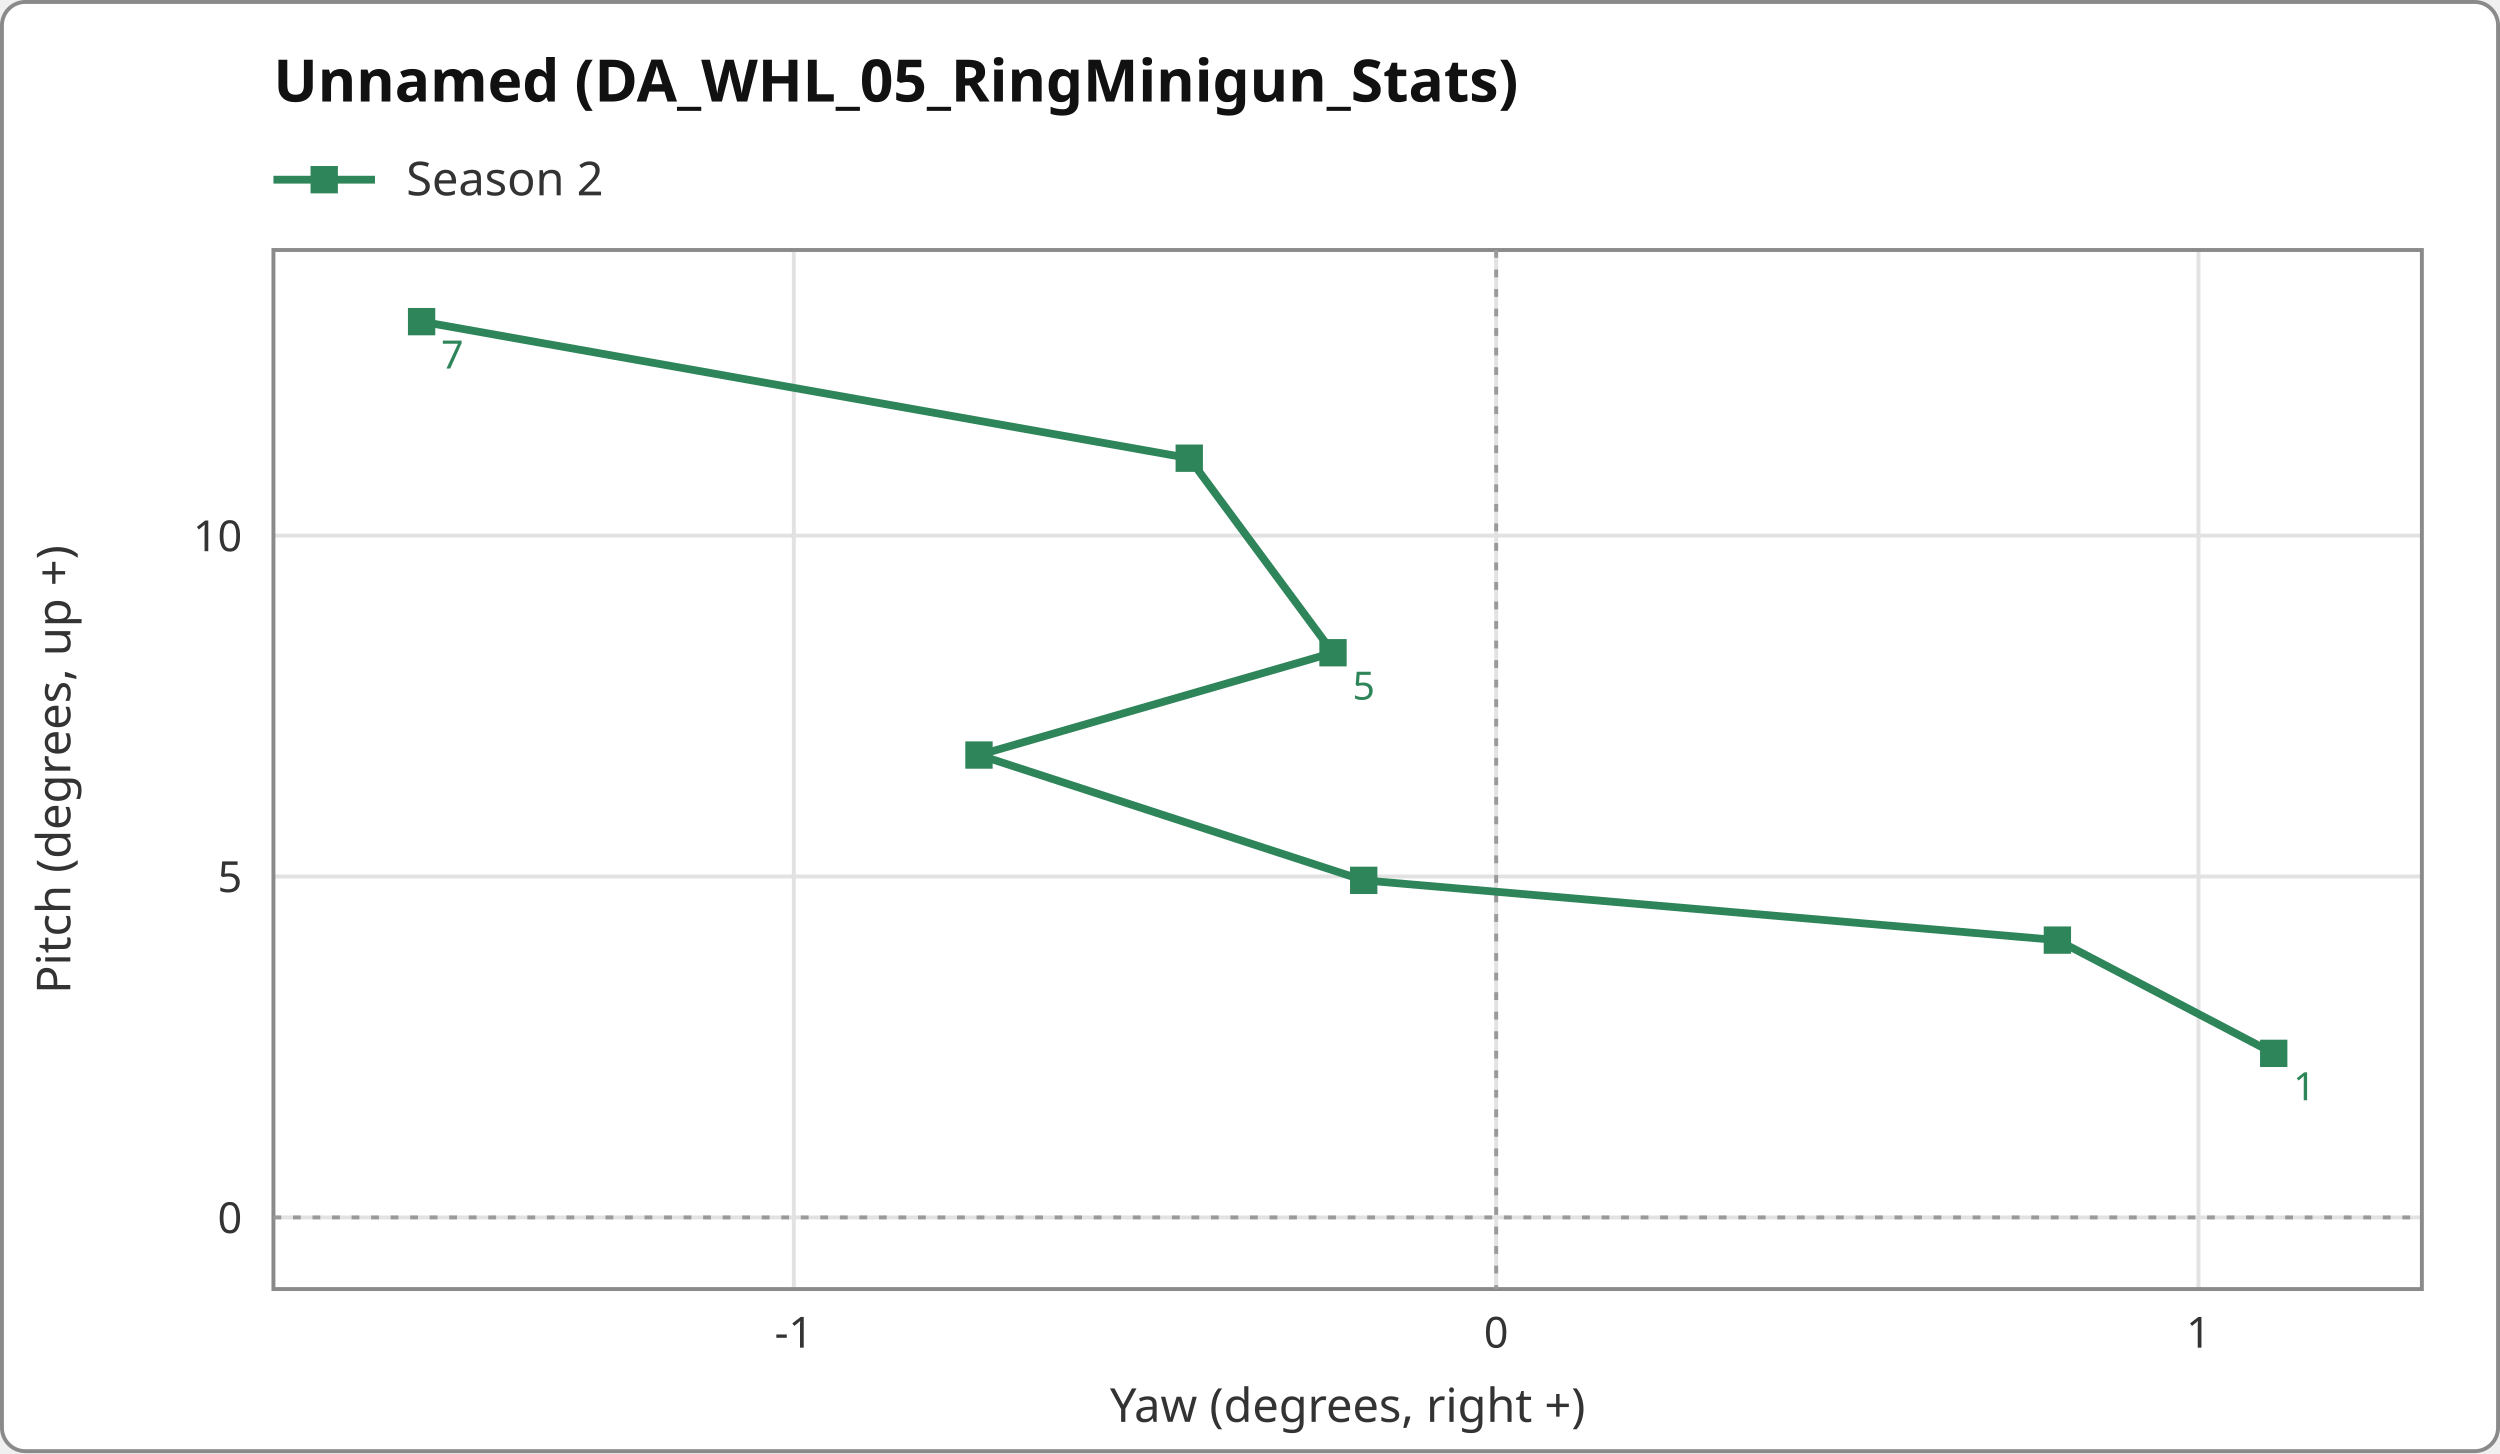
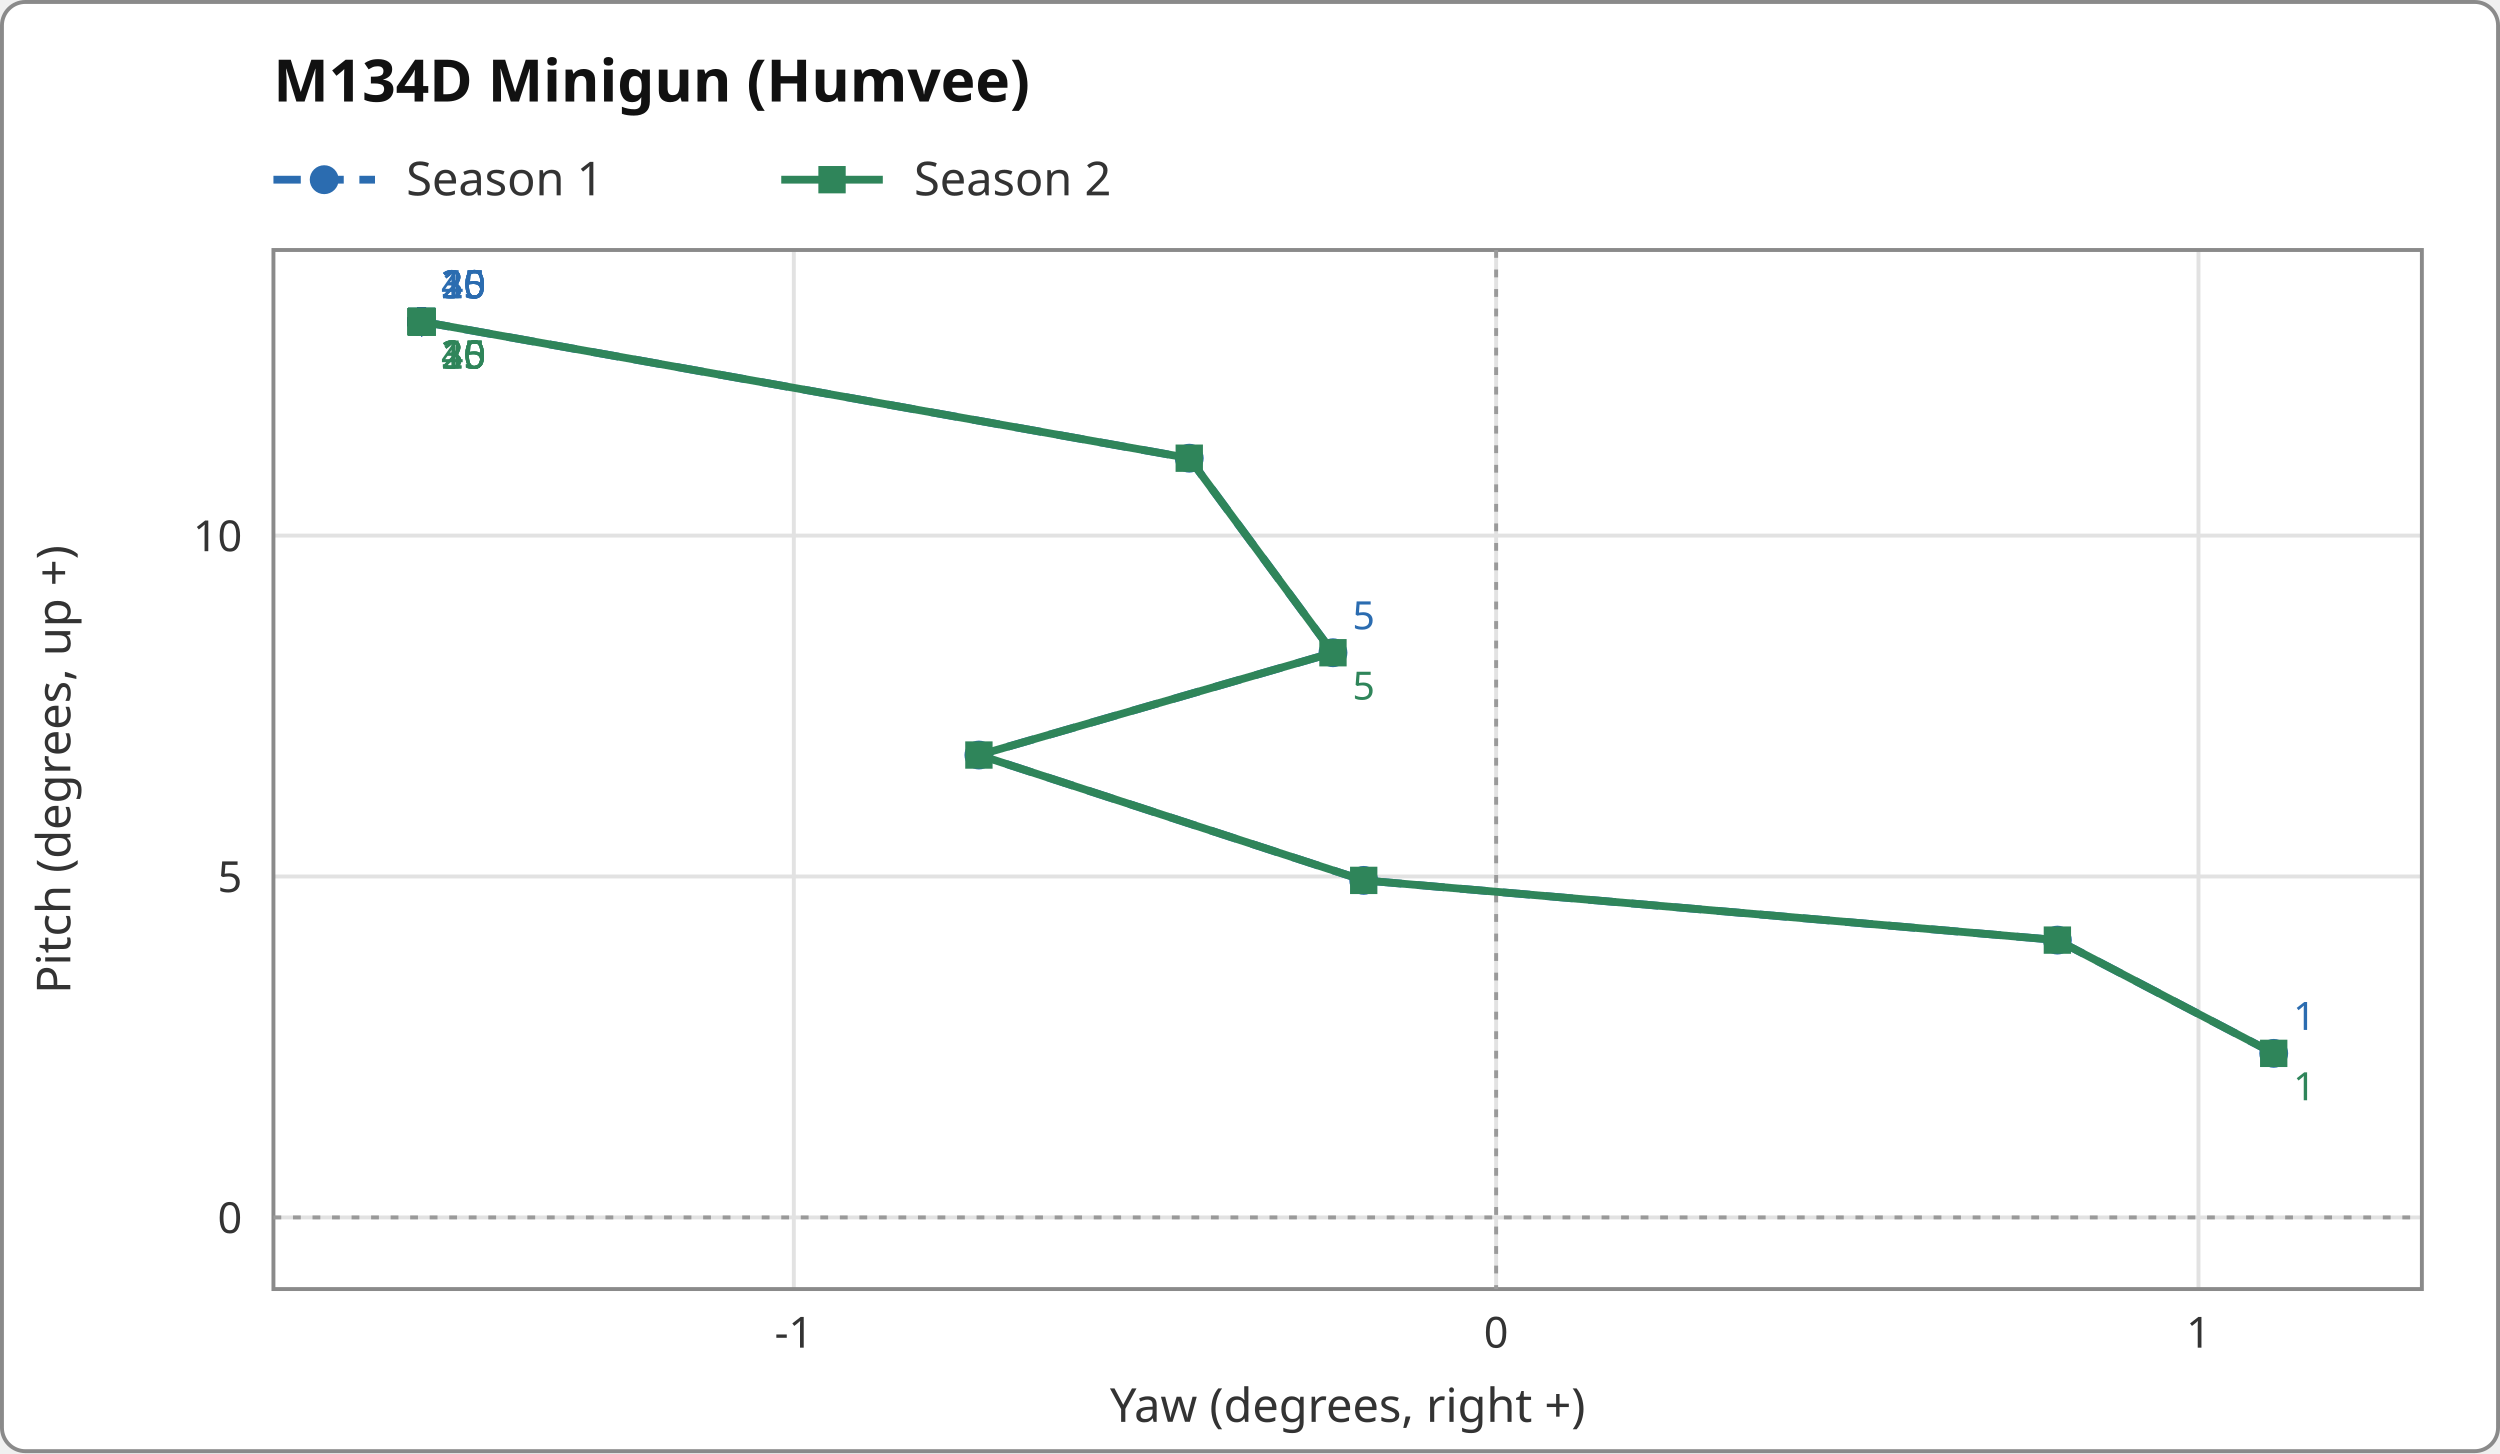
<svg xmlns="http://www.w3.org/2000/svg" width="640" height="372" viewBox="0 0 640 372" role="img" aria-labelledby="t d">
  <style>
.bg{fill:#ffffff;stroke:#8a8a8a;stroke-width:1}
.plot{fill:none;stroke:#8a8a8a;stroke-width:1}
.grid{stroke:#e2e2e2;stroke-width:1}
.axis{stroke:#444;stroke-width:1.2}
.ref{stroke:#9a9a9a;stroke-width:1;stroke-dasharray:2 3}
.tick{font:11px sans-serif;fill:#333}
.lbl{font:12px sans-serif;fill:#333}
.ttl{font:600 15px sans-serif;fill:#111}
.num1{font:10px sans-serif;fill:#2b6cb0}
.num2{font:10px sans-serif;fill:#2f855a}
.note{font:13px sans-serif;fill:#555}
.mk1{stroke:#2b6cb0;fill:#2b6cb0}
.mk2{stroke:#2f855a;fill:#2f855a}
.ln1{fill:none;stroke:#2b6cb0;stroke-width:2;stroke-dasharray:7 4}
.ln2{fill:none;stroke:#2f855a;stroke-width:2}
.band1{fill:#2b6cb0;fill-opacity:.18;stroke:none}
.band2{fill:#2f855a;fill-opacity:.18;stroke:none}
@media (prefers-color-scheme: dark){
.bg{fill:#1c1f24;stroke:#6b7280}
.plot{stroke:#6b7280}
.grid{stroke:#333842}
.axis{stroke:#c9ced6}
.ref{stroke:#7b8190}
.tick,.lbl{fill:#d7dbe2}
.ttl{fill:#f1f3f6}
.note{fill:#aab1bd}
.num1{fill:#63a6e6}
.num2{fill:#68c48f}
.mk1{stroke:#63a6e6;fill:#63a6e6}
.mk2{stroke:#68c48f;fill:#68c48f}
.ln1{stroke:#63a6e6}
.ln2{stroke:#68c48f}
.band1{fill:#63a6e6;fill-opacity:.22}
.band2{fill:#68c48f;fill-opacity:.22}
}
</style>
  <rect class="bg" x="0.5" y="0.5" width="639" height="371" rx="6" />
-   <text class="ttl" x="70" y="26">Unnamed (DA_WHL_05_RingMinigun_Stats)</text>
-   <line class="ln2" x1="70" y1="46" x2="96" y2="46" />
-   <rect class="mk2" x="80" y="43" width="6" height="6" />
-   <text class="lbl" x="104" y="50">Season 2</text>
+   <text class="ttl" x="70" y="26">M134D Minigun (Humvee)</text>
+   <line class="ln1" x1="70" y1="46" x2="96" y2="46" />
+   <circle class="mk1" cx="83" cy="46" r="3.2" />
+   <text class="lbl" x="104" y="50">Season 1</text>
+   <line class="ln2" x1="200" y1="46" x2="226" y2="46" />
+   <rect class="mk2" x="210" y="43" width="6" height="6" />
+   <text class="lbl" x="234" y="50">Season 2</text>
  <line class="grid" x1="203.22" y1="64" x2="203.22" y2="330" />
  <text class="tick" x="203.22" y="345" text-anchor="middle">-1</text>
-   <line class="grid" x1="383.02" y1="64" x2="383.02" y2="330" />
-   <text class="tick" x="383.02" y="345" text-anchor="middle">0</text>
+   <line class="grid" x1="383.01" y1="64" x2="383.01" y2="330" />
+   <text class="tick" x="383.01" y="345" text-anchor="middle">0</text>
  <line class="grid" x1="562.81" y1="64" x2="562.81" y2="330" />
  <text class="tick" x="562.81" y="345" text-anchor="middle">1</text>
  <line class="grid" x1="70" y1="311.66" x2="620" y2="311.66" />
  <text class="tick" x="62" y="315.66" text-anchor="end">0</text>
  <line class="grid" x1="70" y1="224.38" x2="620" y2="224.38" />
  <text class="tick" x="62" y="228.38" text-anchor="end">5</text>
  <line class="grid" x1="70" y1="137.11" x2="620" y2="137.11" />
  <text class="tick" x="62" y="141.11" text-anchor="end">10</text>
  <rect class="plot" x="70" y="64" width="550" height="266" />
-   <line class="ref" x1="383.02" y1="64" x2="383.02" y2="330" />
+   <line class="ref" x1="383.01" y1="64" x2="383.01" y2="330" />
  <line class="ref" x1="70" y1="311.66" x2="620" y2="311.66" />
  <text class="lbl" x="345.0" y="364" text-anchor="middle">Yaw (degrees, right +)</text>
  <text class="lbl" transform="translate(18 197.0) rotate(-90)" text-anchor="middle">Pitch (degrees, up +)</text>
-   <polygon class="band2" points="582.07,269.66 526.69,240.67 349.11,225.37 250.62,193.29 341.25,167.10 304.45,117.30 107.93,82.34 107.93,82.34 304.45,117.30 341.25,167.10 250.62,193.29 349.11,225.37 526.69,240.67 582.07,269.66" />
-   <polyline class="ln2" points="582.07,269.66 526.69,240.67 349.11,225.37 250.62,193.29 341.25,167.10 304.45,117.30 107.93,82.34" />
+   <polygon class="band1" points="582.07,269.66 526.69,240.67 349.11,225.38 250.60,193.29 341.24,167.10 304.45,117.30 107.93,82.34 107.93,82.34 107.93,82.34 107.93,82.34 107.93,82.34 107.93,82.34 107.93,82.34 107.93,82.34 107.93,82.34 107.93,82.34 107.93,82.34 107.93,82.34 107.93,82.34 107.93,82.34 107.93,82.34 107.93,82.34 107.93,82.34 107.93,82.34 107.93,82.34 107.93,82.34 107.93,82.34 107.93,82.34 107.93,82.34 107.93,82.34 107.93,82.34 107.93,82.34 107.93,82.34 107.93,82.34 107.93,82.34 107.93,82.34 107.93,82.34 107.93,82.34 107.93,82.34 107.93,82.34 107.93,82.34 107.93,82.34 107.93,82.34 107.93,82.34 107.93,82.34 107.93,82.34 107.93,82.34 107.93,82.34 107.93,82.34 107.93,82.34 107.93,82.34 107.93,82.34 107.93,82.34 107.93,82.34 107.93,82.34 107.93,82.34 107.93,82.34 107.93,82.34 107.93,82.34 107.93,82.34 107.93,82.34 107.93,82.34 107.93,82.34 107.93,82.34 107.93,82.34 107.93,82.34 107.93,82.34 107.93,82.34 107.93,82.34 107.93,82.34 107.93,82.34 107.93,82.34 107.93,82.34 107.93,82.34 304.45,117.30 341.24,167.10 250.60,193.29 349.11,225.38 526.69,240.67 582.07,269.66" />
+   <polygon class="band2" points="582.07,269.66 526.69,240.67 349.11,225.38 250.60,193.29 341.24,167.10 304.45,117.30 107.93,82.34 107.93,82.34 107.93,82.34 107.93,82.34 107.93,82.34 107.93,82.34 107.93,82.34 107.93,82.34 107.93,82.34 107.93,82.34 107.93,82.34 107.93,82.34 107.93,82.34 107.93,82.34 107.93,82.34 107.93,82.34 107.93,82.34 107.93,82.34 107.93,82.34 107.93,82.34 107.93,82.34 107.93,82.34 107.93,82.34 107.93,82.34 107.93,82.34 107.93,82.34 107.93,82.34 107.93,82.34 107.93,82.34 107.93,82.34 107.93,82.34 107.93,82.34 107.93,82.34 107.93,82.34 107.93,82.34 107.93,82.34 107.93,82.34 107.93,82.34 107.93,82.34 107.93,82.34 107.93,82.34 107.93,82.34 107.93,82.34 107.93,82.34 107.93,82.34 107.93,82.34 107.93,82.34 107.93,82.34 107.93,82.34 107.93,82.34 107.93,82.34 107.93,82.34 107.93,82.34 107.93,82.34 107.93,82.34 107.93,82.34 107.93,82.34 107.93,82.34 107.93,82.34 107.93,82.34 107.93,82.34 107.93,82.34 107.93,82.34 107.93,82.34 107.93,82.34 107.93,82.34 107.93,82.34 107.93,82.34 304.45,117.30 341.24,167.10 250.60,193.29 349.11,225.38 526.69,240.67 582.07,269.66" />
+   <polyline class="ln1" points="582.07,269.66 526.69,240.67 349.11,225.38 250.60,193.29 341.24,167.10 304.45,117.30 107.93,82.34 107.93,82.34 107.93,82.34 107.93,82.34 107.93,82.34 107.93,82.34 107.93,82.34 107.93,82.34 107.93,82.34 107.93,82.34 107.93,82.34 107.93,82.34 107.93,82.34 107.93,82.34 107.93,82.34 107.93,82.34 107.93,82.34 107.93,82.34 107.93,82.34 107.93,82.34 107.93,82.34 107.93,82.34 107.93,82.34 107.93,82.34 107.93,82.34 107.93,82.34 107.93,82.34 107.93,82.34 107.93,82.34 107.93,82.34 107.93,82.34 107.93,82.34 107.93,82.34 107.93,82.34" />
+   <circle class="mk1" cx="582.07" cy="269.66" r="3.2" />
+   <text class="num1" x="587.07" y="263.66">1</text>
+   <circle class="mk1" cx="526.69" cy="240.67" r="3.2" />
+   <circle class="mk1" cx="349.11" cy="225.38" r="3.2" />
+   <circle class="mk1" cx="250.60" cy="193.29" r="3.2" />
+   <circle class="mk1" cx="341.24" cy="167.10" r="3.2" />
+   <text class="num1" x="346.24" y="161.10">5</text>
+   <circle class="mk1" cx="304.45" cy="117.30" r="3.2" />
+   <circle class="mk1" cx="107.93" cy="82.34" r="3.2" />
+   <circle class="mk1" cx="107.93" cy="82.34" r="3.2" />
+   <circle class="mk1" cx="107.93" cy="82.34" r="3.2" />
+   <circle class="mk1" cx="107.93" cy="82.34" r="3.2" />
+   <text class="num1" x="112.93" y="76.34">10</text>
+   <circle class="mk1" cx="107.93" cy="82.34" r="3.2" />
+   <circle class="mk1" cx="107.93" cy="82.34" r="3.2" />
+   <circle class="mk1" cx="107.93" cy="82.34" r="3.2" />
+   <circle class="mk1" cx="107.93" cy="82.34" r="3.2" />
+   <circle class="mk1" cx="107.93" cy="82.34" r="3.2" />
+   <text class="num1" x="112.93" y="76.34">15</text>
+   <circle class="mk1" cx="107.93" cy="82.34" r="3.2" />
+   <circle class="mk1" cx="107.93" cy="82.34" r="3.2" />
+   <circle class="mk1" cx="107.93" cy="82.34" r="3.2" />
+   <circle class="mk1" cx="107.93" cy="82.34" r="3.2" />
+   <circle class="mk1" cx="107.93" cy="82.34" r="3.2" />
+   <text class="num1" x="112.93" y="76.34">20</text>
+   <circle class="mk1" cx="107.93" cy="82.34" r="3.2" />
+   <circle class="mk1" cx="107.93" cy="82.34" r="3.2" />
+   <circle class="mk1" cx="107.93" cy="82.34" r="3.2" />
+   <circle class="mk1" cx="107.93" cy="82.34" r="3.2" />
+   <circle class="mk1" cx="107.93" cy="82.34" r="3.2" />
+   <text class="num1" x="112.93" y="76.34">25</text>
+   <circle class="mk1" cx="107.93" cy="82.34" r="3.2" />
+   <circle class="mk1" cx="107.93" cy="82.34" r="3.2" />
+   <circle class="mk1" cx="107.93" cy="82.34" r="3.2" />
+   <circle class="mk1" cx="107.93" cy="82.34" r="3.2" />
+   <circle class="mk1" cx="107.93" cy="82.34" r="3.2" />
+   <text class="num1" x="112.93" y="76.34">30</text>
+   <circle class="mk1" cx="107.93" cy="82.34" r="3.2" />
+   <circle class="mk1" cx="107.93" cy="82.34" r="3.2" />
+   <circle class="mk1" cx="107.93" cy="82.34" r="3.2" />
+   <circle class="mk1" cx="107.93" cy="82.34" r="3.2" />
+   <circle class="mk1" cx="107.93" cy="82.34" r="3.2" />
+   <text class="num1" x="112.93" y="76.34">35</text>
+   <circle class="mk1" cx="107.93" cy="82.34" r="3.2" />
+   <circle class="mk1" cx="107.93" cy="82.34" r="3.2" />
+   <circle class="mk1" cx="107.93" cy="82.34" r="3.2" />
+   <circle class="mk1" cx="107.93" cy="82.34" r="3.2" />
+   <circle class="mk1" cx="107.93" cy="82.34" r="3.2" />
+   <text class="num1" x="112.93" y="76.34">40</text>
+   <polyline class="ln2" points="582.07,269.66 526.69,240.67 349.11,225.38 250.60,193.29 341.24,167.10 304.45,117.30 107.93,82.34 107.93,82.34 107.93,82.34 107.93,82.34 107.93,82.34 107.93,82.34 107.93,82.34 107.93,82.34 107.93,82.34 107.93,82.34 107.93,82.34 107.93,82.34 107.93,82.34 107.93,82.34 107.93,82.34 107.93,82.34 107.93,82.34 107.93,82.34 107.93,82.34 107.93,82.34 107.93,82.34 107.93,82.34 107.93,82.34 107.93,82.34 107.93,82.34 107.93,82.34 107.93,82.34 107.93,82.34 107.93,82.34 107.93,82.34 107.93,82.34 107.93,82.34 107.93,82.34 107.93,82.34" />
  <rect class="mk2" x="579.07" y="266.66" width="6" height="6" />
  <text class="num2" x="587.07" y="281.66">1</text>
  <rect class="mk2" x="523.69" y="237.67" width="6" height="6" />
-   <rect class="mk2" x="346.11" y="222.37" width="6" height="6" />
-   <rect class="mk2" x="247.62" y="190.29" width="6" height="6" />
-   <rect class="mk2" x="338.25" y="164.10" width="6" height="6" />
-   <text class="num2" x="346.25" y="179.10">5</text>
+   <rect class="mk2" x="346.11" y="222.38" width="6" height="6" />
+   <rect class="mk2" x="247.60" y="190.29" width="6" height="6" />
+   <rect class="mk2" x="338.24" y="164.10" width="6" height="6" />
+   <text class="num2" x="346.24" y="179.10">5</text>
  <rect class="mk2" x="301.45" y="114.30" width="6" height="6" />
  <rect class="mk2" x="104.93" y="79.34" width="6" height="6" />
-   <text class="num2" x="112.93" y="94.34">7</text>
+   <rect class="mk2" x="104.93" y="79.34" width="6" height="6" />
+   <rect class="mk2" x="104.93" y="79.34" width="6" height="6" />
+   <rect class="mk2" x="104.93" y="79.34" width="6" height="6" />
+   <text class="num2" x="112.93" y="94.34">10</text>
+   <rect class="mk2" x="104.93" y="79.34" width="6" height="6" />
+   <rect class="mk2" x="104.93" y="79.34" width="6" height="6" />
+   <rect class="mk2" x="104.93" y="79.34" width="6" height="6" />
+   <rect class="mk2" x="104.93" y="79.34" width="6" height="6" />
+   <rect class="mk2" x="104.93" y="79.34" width="6" height="6" />
+   <text class="num2" x="112.93" y="94.34">15</text>
+   <rect class="mk2" x="104.93" y="79.34" width="6" height="6" />
+   <rect class="mk2" x="104.93" y="79.34" width="6" height="6" />
+   <rect class="mk2" x="104.93" y="79.34" width="6" height="6" />
+   <rect class="mk2" x="104.93" y="79.34" width="6" height="6" />
+   <rect class="mk2" x="104.93" y="79.34" width="6" height="6" />
+   <text class="num2" x="112.93" y="94.34">20</text>
+   <rect class="mk2" x="104.93" y="79.34" width="6" height="6" />
+   <rect class="mk2" x="104.93" y="79.34" width="6" height="6" />
+   <rect class="mk2" x="104.93" y="79.34" width="6" height="6" />
+   <rect class="mk2" x="104.93" y="79.34" width="6" height="6" />
+   <rect class="mk2" x="104.93" y="79.34" width="6" height="6" />
+   <text class="num2" x="112.93" y="94.34">25</text>
+   <rect class="mk2" x="104.93" y="79.34" width="6" height="6" />
+   <rect class="mk2" x="104.93" y="79.34" width="6" height="6" />
+   <rect class="mk2" x="104.93" y="79.34" width="6" height="6" />
+   <rect class="mk2" x="104.93" y="79.34" width="6" height="6" />
+   <rect class="mk2" x="104.93" y="79.34" width="6" height="6" />
+   <text class="num2" x="112.93" y="94.34">30</text>
+   <rect class="mk2" x="104.93" y="79.34" width="6" height="6" />
+   <rect class="mk2" x="104.93" y="79.34" width="6" height="6" />
+   <rect class="mk2" x="104.93" y="79.34" width="6" height="6" />
+   <rect class="mk2" x="104.93" y="79.34" width="6" height="6" />
+   <rect class="mk2" x="104.93" y="79.34" width="6" height="6" />
+   <text class="num2" x="112.93" y="94.34">35</text>
+   <rect class="mk2" x="104.93" y="79.34" width="6" height="6" />
+   <rect class="mk2" x="104.93" y="79.34" width="6" height="6" />
+   <rect class="mk2" x="104.93" y="79.34" width="6" height="6" />
+   <rect class="mk2" x="104.93" y="79.34" width="6" height="6" />
+   <rect class="mk2" x="104.93" y="79.34" width="6" height="6" />
+   <text class="num2" x="112.93" y="94.34">40</text>
</svg>
